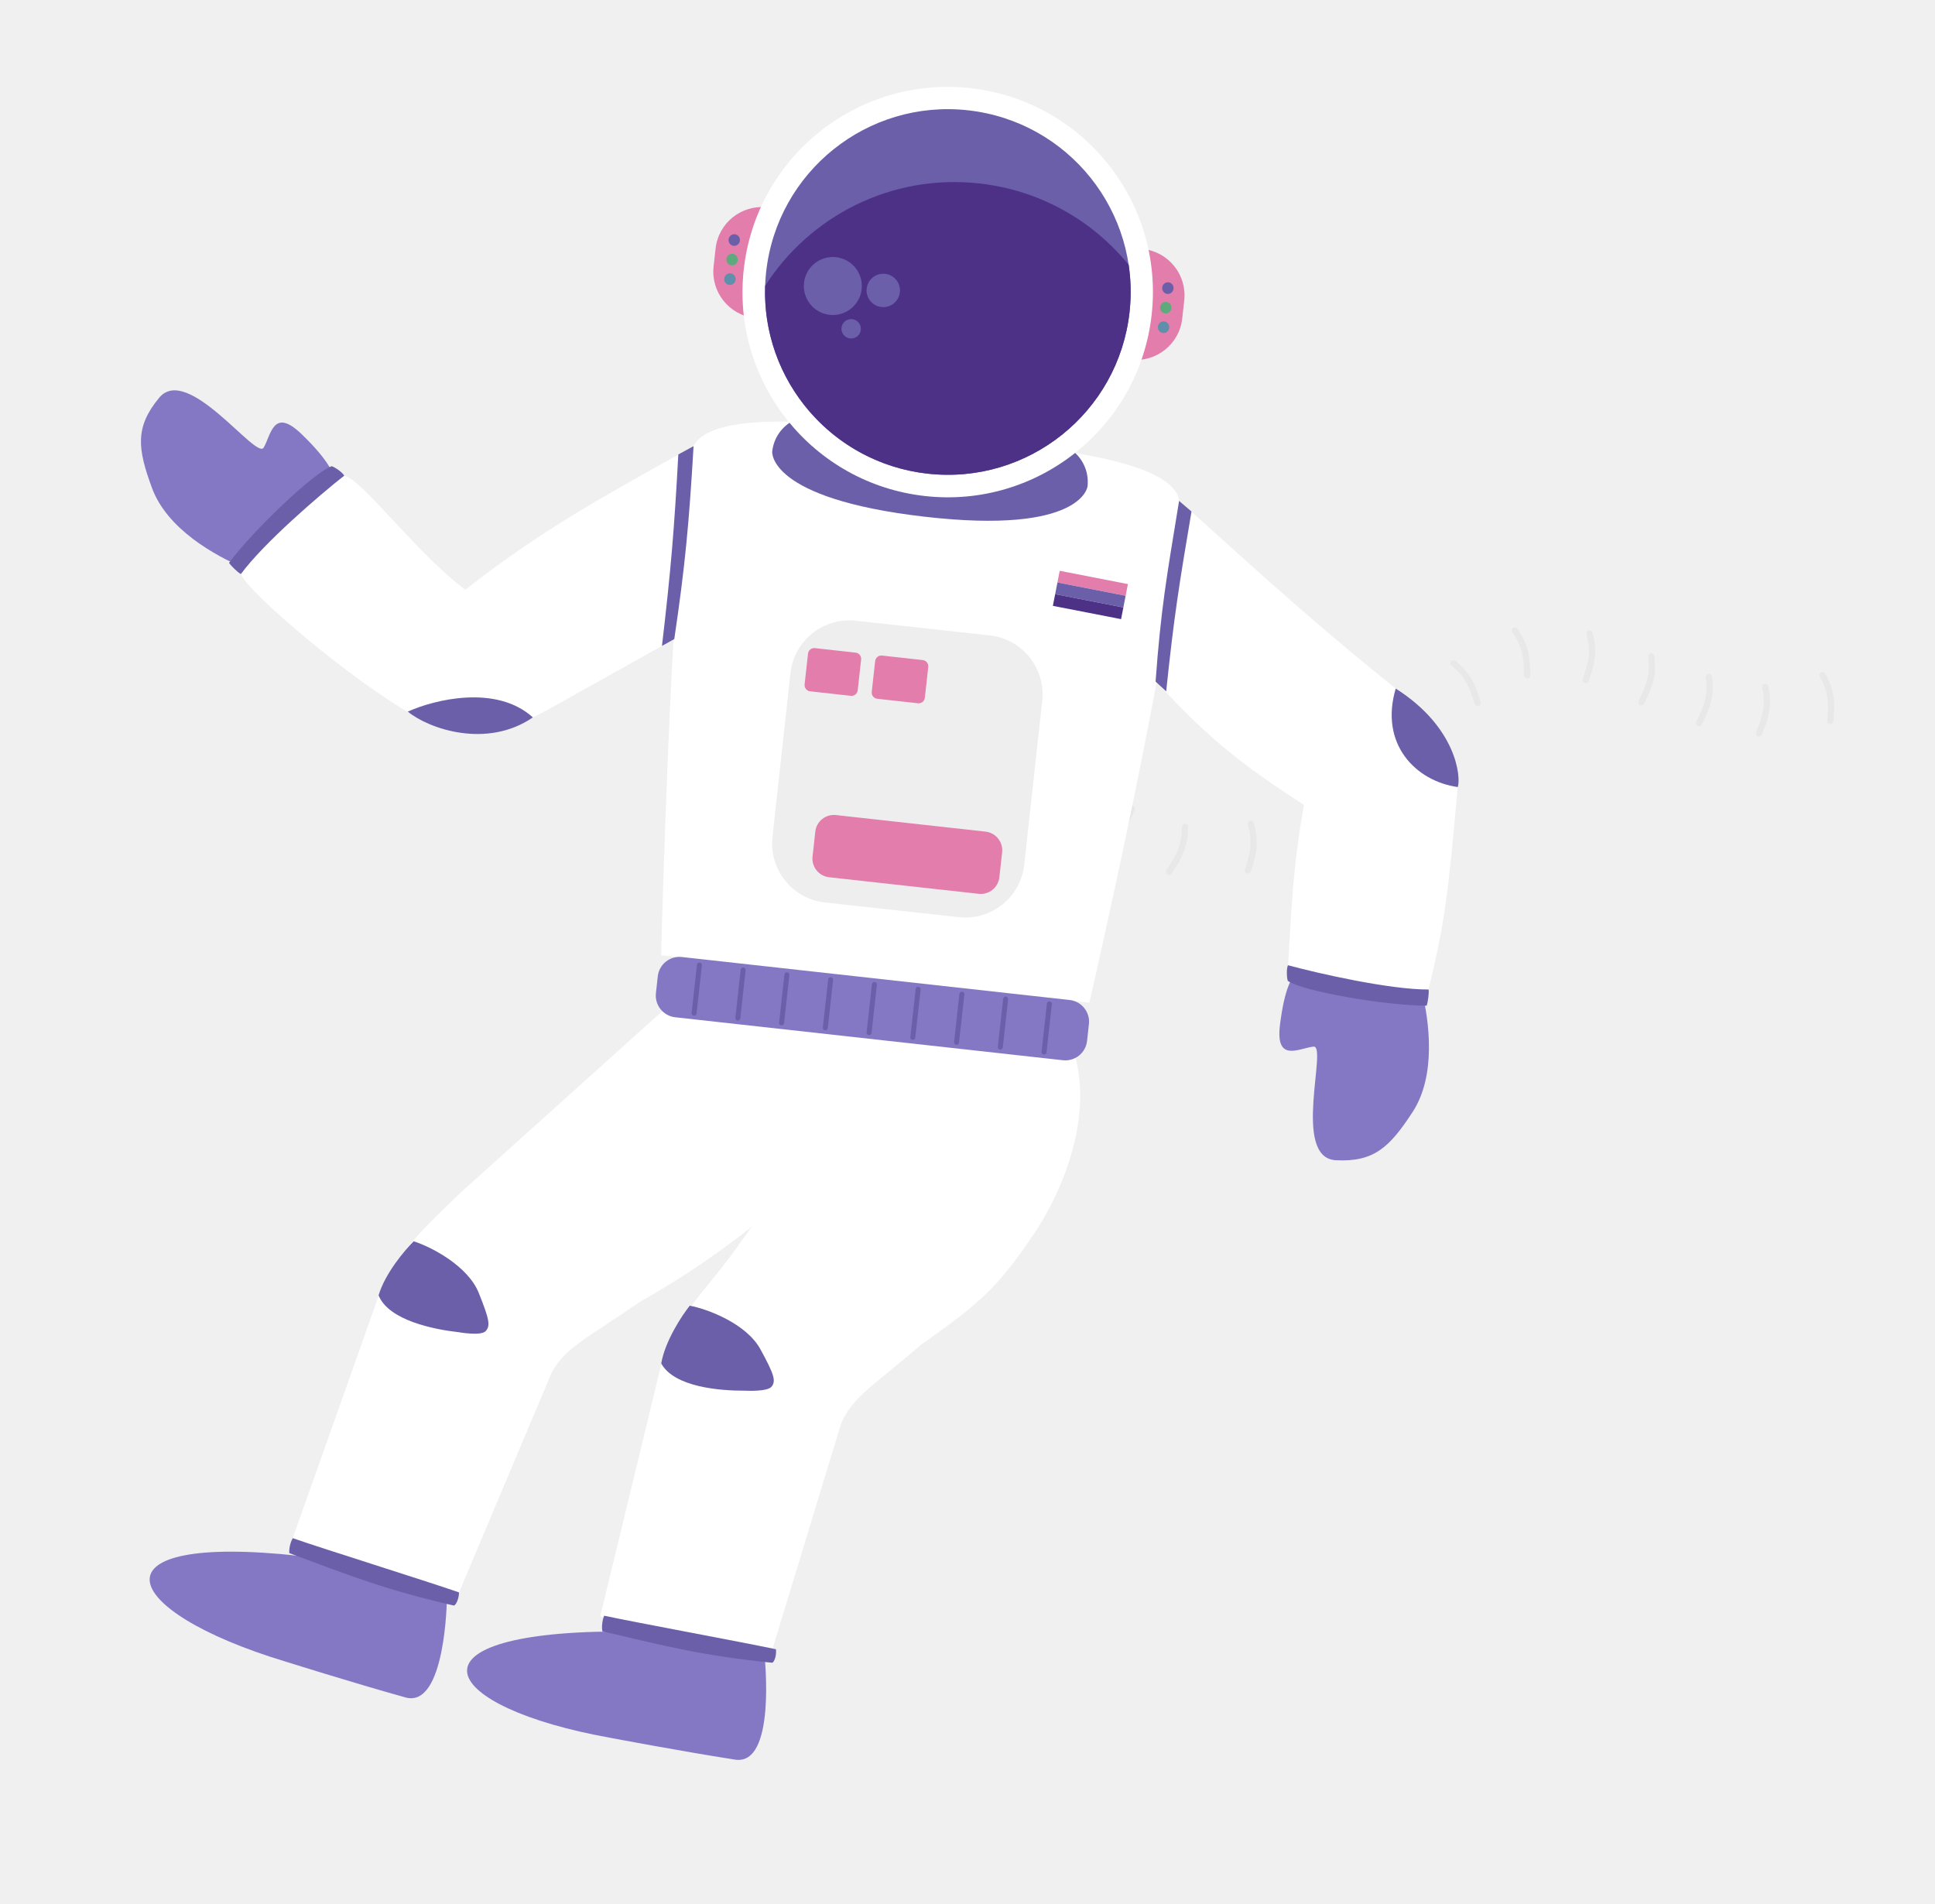
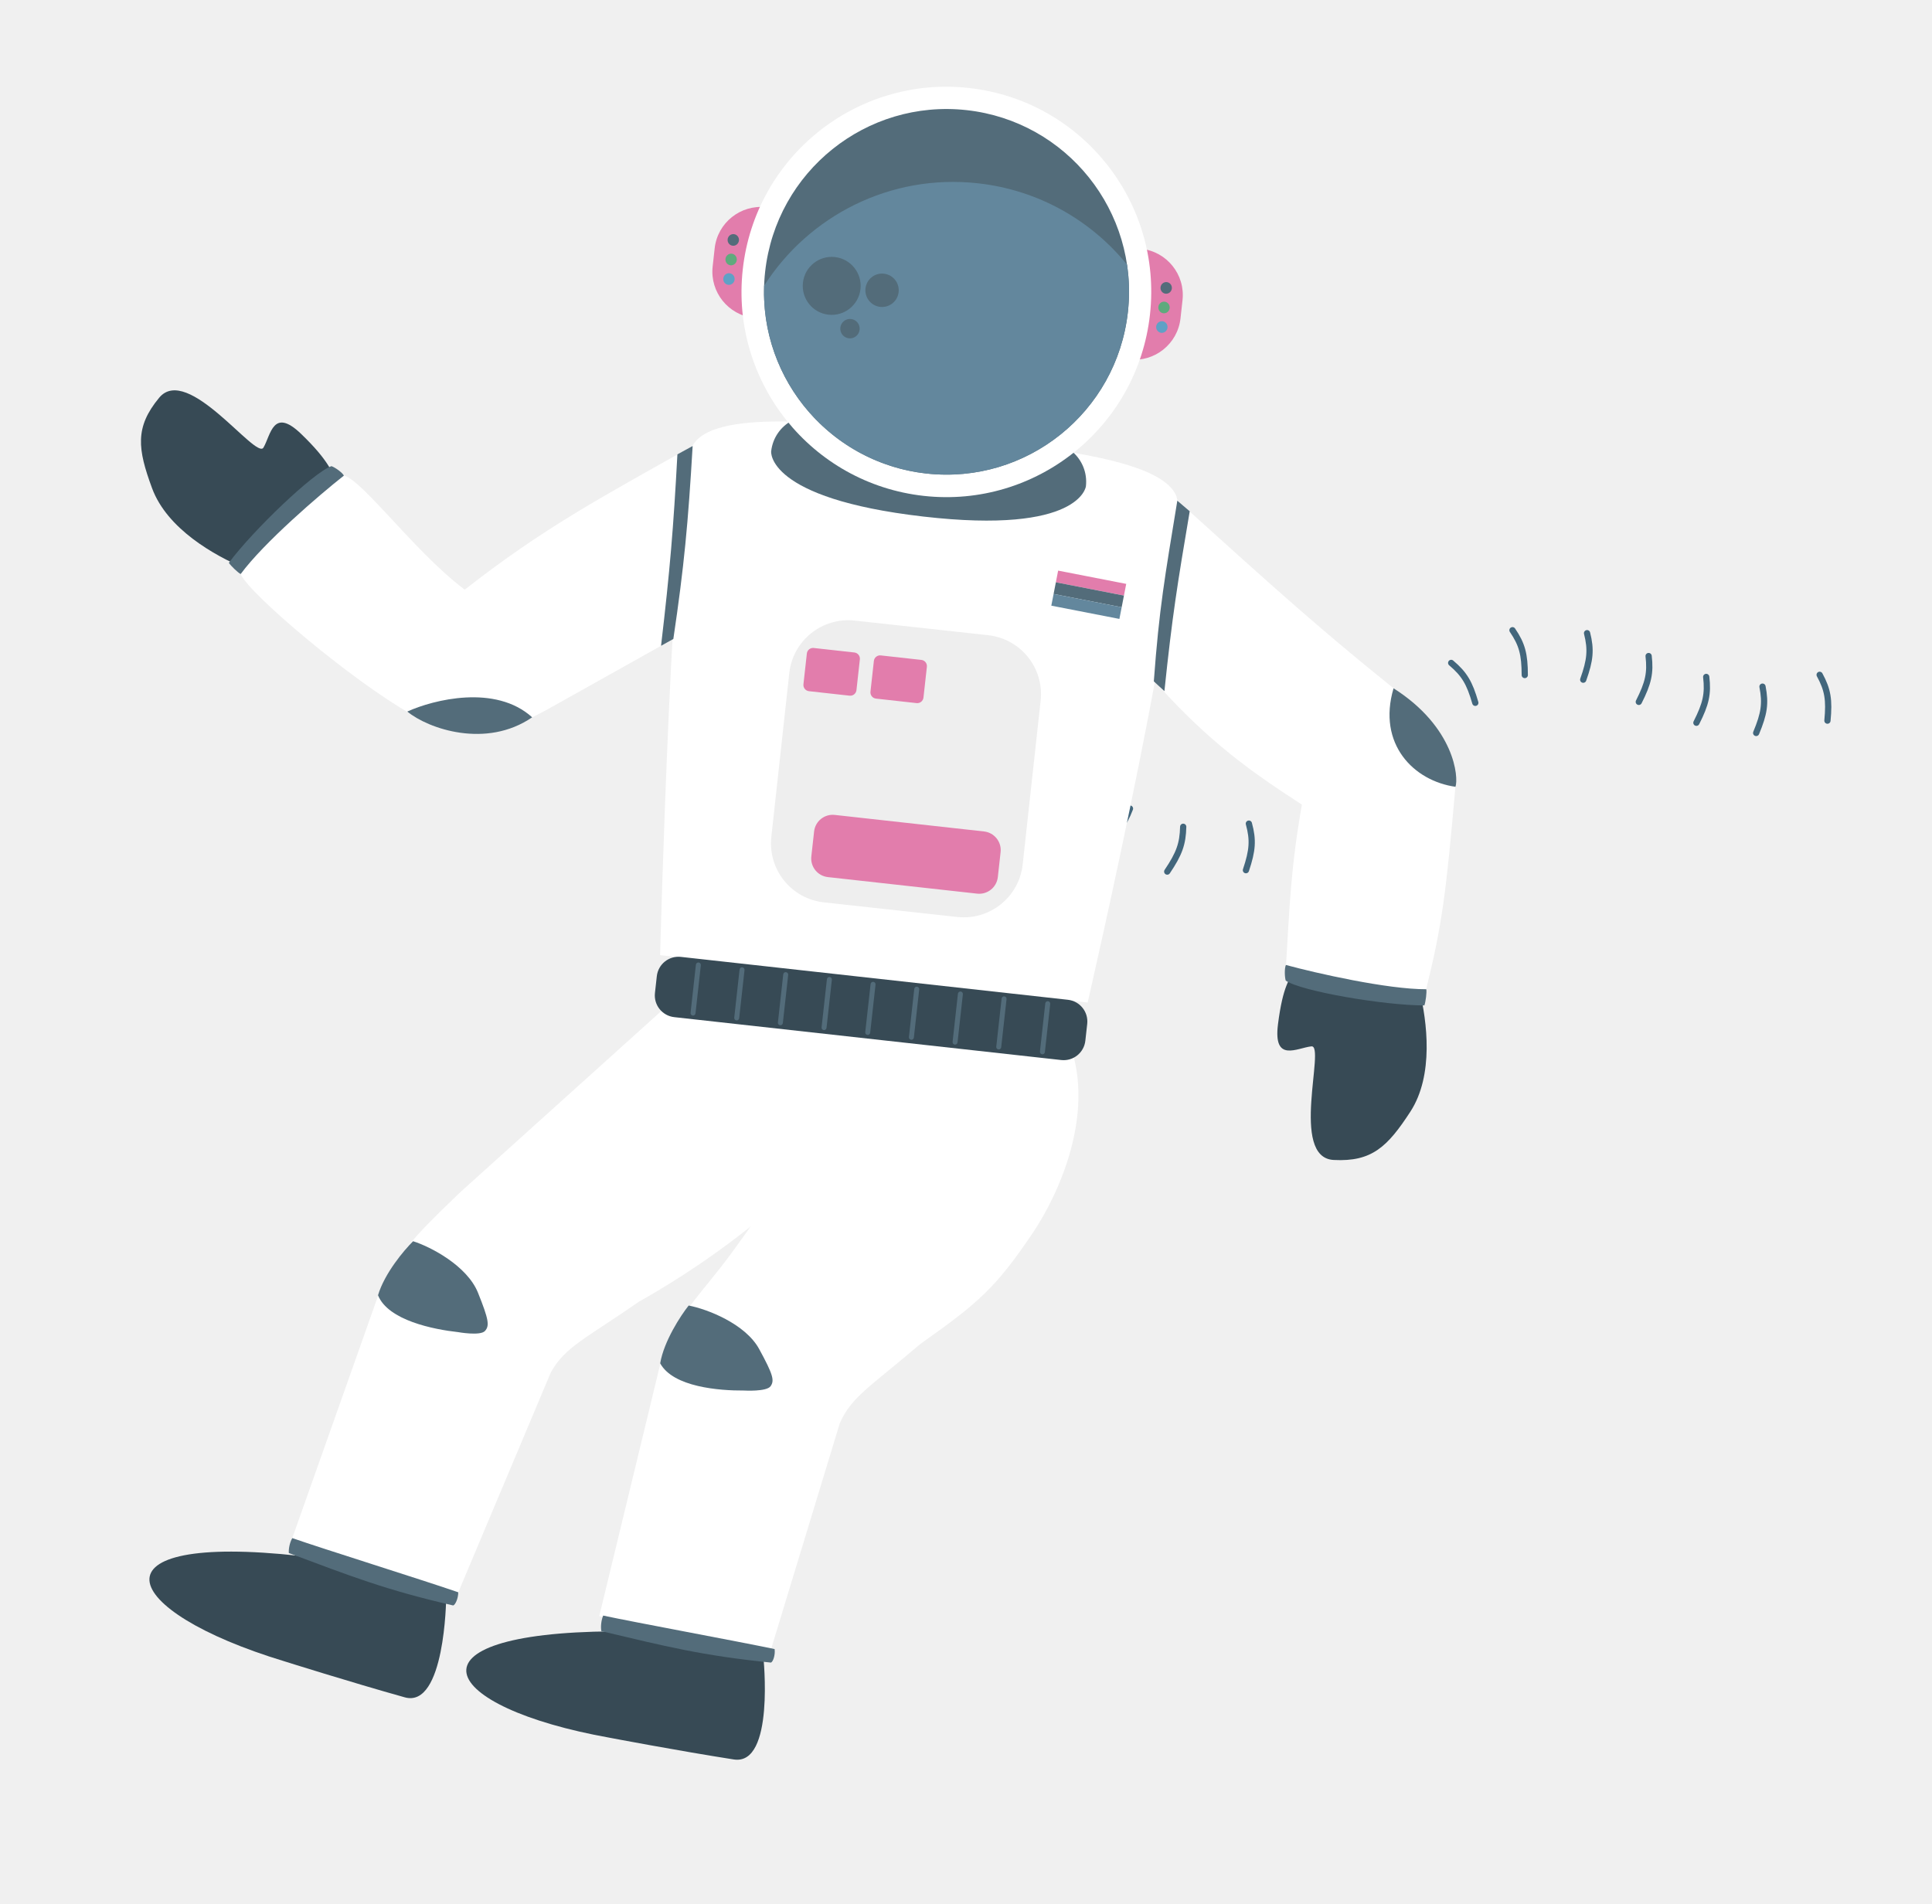
- <svg xmlns="http://www.w3.org/2000/svg" width="620" height="610" viewBox="0 0 620 610" fill="none">
+ <svg xmlns="http://www.w3.org/2000/svg" width="619" height="610" viewBox="0 0 619 610" fill="none">
  <g id="Astronaut">
    <g id="pipe">
-       <path id="Vector 14" d="M348.052 258.369C363.719 272.143 404.369 288.758 441.631 245.029C488.208 190.368 500.13 207.421 536.931 221.803C573.732 236.185 589.801 221.777 597.292 216.243" stroke="#F0F0F0" stroke-width="20" stroke-linecap="round" />
-       <path id="Vector 15" d="M352.962 271.057C358.475 266.94 360.638 264.35 362.62 259.158" stroke="#E8E8E8" stroke-width="2" stroke-linecap="round" />
-       <path id="Vector 16" d="M374.577 279.344C378.405 273.661 379.577 270.515 379.702 264.985" stroke="#E8E8E8" stroke-width="2" stroke-linecap="round" />
-       <path id="Vector 17" d="M399.838 278.898C401.971 272.543 402.226 269.262 400.779 263.979" stroke="#E8E8E8" stroke-width="2" stroke-linecap="round" />
-       <path id="Vector 18" d="M426.796 268.473C425.766 261.933 424.468 258.92 420.7 254.864" stroke="#E8E8E8" stroke-width="2" stroke-linecap="round" />
-       <path id="Vector 19" d="M443.067 254.051C441.6 247.597 440.102 244.674 436.065 240.864" stroke="#E8E8E8" stroke-width="2" stroke-linecap="round" />
-       <path id="Vector 20" d="M458.533 239.334C456.701 232.973 455.037 230.136 450.786 226.547" stroke="#E8E8E8" stroke-width="2" stroke-linecap="round" />
-       <path id="Vector 21" d="M473.451 225.285C471.618 218.924 469.954 216.087 465.703 212.498" stroke="#E8E8E8" stroke-width="2" stroke-linecap="round" />
-       <path id="Vector 22" d="M489.321 216.383C489.297 209.748 488.474 206.577 485.374 202.024" stroke="#E8E8E8" stroke-width="2" stroke-linecap="round" />
-       <path id="Vector 23" d="M508.08 217.88C510.337 211.563 510.655 208.285 509.312 202.975" stroke="#E8E8E8" stroke-width="2" stroke-linecap="round" />
-       <path id="Vector 24" d="M525.925 224.991C528.975 218.974 529.713 215.751 529.071 210.308" stroke="#E8E8E8" stroke-width="2" stroke-linecap="round" />
-       <path id="Vector 25" d="M544.412 231.688C547.461 225.671 548.2 222.448 547.558 217.005" stroke="#E8E8E8" stroke-width="2" stroke-linecap="round" />
-       <path id="Vector 26" d="M563.593 234.959C566.184 228.754 566.677 225.494 565.624 220.118" stroke="#E8E8E8" stroke-width="2" stroke-linecap="round" />
-       <path id="Vector 27" d="M586.469 231.018C587.1 224.397 586.596 221.159 583.964 216.336" stroke="#E8E8E8" stroke-width="2" stroke-linecap="round" />
+       <path id="Vector 14" d="M347.497 258.308C363.134 272.078 403.709 288.685 440.913 244.95C487.419 190.281 499.317 207.331 536.051 221.706C572.784 236.08 588.828 221.669 596.307 216.134" stroke="#F0F0F0" stroke-width="20" stroke-linecap="round" />
+       <path id="Vector 15" d="M352.395 270.994C357.9 266.877 360.059 264.285 362.039 259.093" stroke="#42667C" stroke-width="2" stroke-linecap="round" />
+       <path id="Vector 16" d="M373.971 279.277C377.793 273.593 378.964 270.447 379.09 264.917" stroke="#42667C" stroke-width="2" stroke-linecap="round" />
+       <path id="Vector 17" d="M399.188 278.826C401.318 272.471 401.573 269.19 400.13 263.907" stroke="#42667C" stroke-width="2" stroke-linecap="round" />
+       <path id="Vector 18" d="M426.1 268.396C425.073 261.857 423.778 258.844 420.018 254.788" stroke="#42667C" stroke-width="2" stroke-linecap="round" />
+       <path id="Vector 19" d="M442.346 253.971C440.883 247.517 439.387 244.594 435.359 240.785" stroke="#42667C" stroke-width="2" stroke-linecap="round" />
+       <path id="Vector 20" d="M457.787 239.251C455.959 232.891 454.299 230.055 450.056 226.466" stroke="#42667C" stroke-width="2" stroke-linecap="round" />
+       <path id="Vector 21" d="M472.681 225.2C470.853 218.84 469.193 216.003 464.95 212.415" stroke="#42667C" stroke-width="2" stroke-linecap="round" />
+       <path id="Vector 22" d="M488.525 216.295C488.503 209.66 487.682 206.489 484.588 201.937" stroke="#42667C" stroke-width="2" stroke-linecap="round" />
+       <path id="Vector 23" d="M507.252 217.789C509.505 211.47 509.823 208.193 508.484 202.883" stroke="#42667C" stroke-width="2" stroke-linecap="round" />
+       <path id="Vector 24" d="M525.063 224.896C528.109 218.878 528.847 215.655 528.207 210.212" stroke="#42667C" stroke-width="2" stroke-linecap="round" />
+       <path id="Vector 25" d="M543.516 231.589C546.562 225.571 547.3 222.348 546.66 216.905" stroke="#42667C" stroke-width="2" stroke-linecap="round" />
+       <path id="Vector 26" d="M562.663 234.856C565.25 228.651 565.744 225.39 564.693 220.015" stroke="#42667C" stroke-width="2" stroke-linecap="round" />
+       <path id="Vector 27" d="M585.5 230.91C586.131 224.29 585.628 221.051 583.002 216.23" stroke="#42667C" stroke-width="2" stroke-linecap="round" />
    </g>
-     <path id="body" d="M222.197 142.854C228.668 131.167 265.296 135.168 298.177 138.872C330.33 143.345 370.841 145.95 377.26 158.483C383.679 171.016 349.049 321.296 349.049 321.296L211.824 306.086C211.824 306.086 215.725 154.542 222.197 142.854Z" fill="white" />
-     <path id="collar" d="M247.429 144.669C248.405 135.864 257.812 130.686 265.773 134.571L288.18 145.504C294.493 148.585 301.679 149.381 308.513 147.758L332.77 141.997C341.389 139.95 349.433 147.063 348.457 155.868V155.868C348.457 155.868 348.457 155.868 348.457 155.868C348.457 155.868 346.737 171.384 296.248 165.564C245.758 159.744 247.429 144.67 247.429 144.669C247.429 144.669 247.429 144.669 247.429 144.669V144.669Z" fill="#6B5FAA" />
+     <path id="body" d="M221.885 142.82C228.347 131.132 264.91 135.126 297.733 138.823C329.828 143.29 370.267 145.887 376.673 158.418C383.078 170.95 348.479 321.233 348.479 321.233L211.499 306.05C211.499 306.05 215.423 154.508 221.885 142.82Z" fill="white" />
+     <path id="collar" d="M247.073 144.63C248.048 135.827 257.455 130.652 265.413 134.541L287.742 145.452C294.049 148.534 301.23 149.33 308.059 147.704L332.236 141.948C340.852 139.896 348.897 147.006 347.921 155.808V155.808C347.921 155.808 347.921 155.808 347.921 155.808C347.921 155.809 346.201 171.324 295.802 165.515C245.402 159.705 247.073 144.63 247.073 144.63C247.073 144.63 247.073 144.63 247.073 144.63V144.63Z" fill="#536C7A" />
    <g id="headphone-1">
-       <path id="Rectangle 2" d="M245.773 66.435V66.435C237.576 65.526 230.194 71.435 229.285 79.632L228.645 85.405C227.737 93.602 233.645 100.984 241.843 101.893V101.893L245.773 66.435Z" fill="#E27DAC" />
-       <ellipse id="Ellipse 6" cx="235.263" cy="76.914" rx="1.825" ry="1.867" transform="rotate(6.32508 235.263 76.9142)" fill="#6B5FAA" />
-       <ellipse id="Ellipse 7" cx="234.568" cy="83.181" rx="1.825" ry="1.867" transform="rotate(6.32508 234.568 83.1812)" fill="#5FAA7D" />
-       <ellipse id="Ellipse 8" cx="233.873" cy="89.448" rx="1.825" ry="1.867" transform="rotate(6.32508 233.873 89.4483)" fill="#5F8FAA" />
+       <path id="Rectangle 2" d="M245.435 66.397V66.397C237.252 65.49 229.883 71.388 228.976 79.571L228.33 85.396C227.423 93.579 233.322 100.948 241.505 101.855V101.855L245.435 66.397Z" fill="#E27DAC" />
+       <ellipse id="Ellipse 6" cx="234.941" cy="76.879" rx="1.822" ry="1.867" transform="rotate(6.32508 234.941 76.8785)" fill="#536C7A" />
+       <ellipse id="Ellipse 7" cx="234.246" cy="83.146" rx="1.822" ry="1.867" transform="rotate(6.32508 234.246 83.1456)" fill="#5FAA7D" />
+       <ellipse id="Ellipse 8" cx="233.551" cy="89.413" rx="1.822" ry="1.867" transform="rotate(6.32508 233.551 89.4126)" fill="#5FA1C6" />
    </g>
    <g id="headphone-2">
-       <path id="Rectangle 1" d="M366.248 79.788V79.788C374.446 80.697 380.355 88.079 379.446 96.277L378.806 102.049C377.898 110.246 370.516 116.155 362.318 115.247V115.247L366.248 79.788Z" fill="#E27DAC" />
-       <ellipse id="Ellipse 9" cx="374.209" cy="92.316" rx="1.825" ry="1.867" transform="rotate(6.32508 374.209 92.3156)" fill="#6B5FAA" />
-       <ellipse id="Ellipse 10" cx="373.514" cy="98.583" rx="1.825" ry="1.867" transform="rotate(6.32508 373.514 98.5826)" fill="#5FAA7D" />
-       <ellipse id="Ellipse 11" cx="372.819" cy="104.85" rx="1.825" ry="1.867" transform="rotate(6.32508 372.819 104.85)" fill="#5F8FAA" />
+       <path id="Rectangle 1" d="M365.696 79.727V79.727C373.879 80.634 379.777 88.003 378.87 96.186L378.224 102.011C377.317 110.194 369.948 116.092 361.766 115.185V115.185L365.696 79.727Z" fill="#E27DAC" />
+       <ellipse id="Ellipse 9" cx="373.64" cy="92.253" rx="1.822" ry="1.867" transform="rotate(6.32508 373.64 92.2526)" fill="#536C7A" />
+       <ellipse id="Ellipse 10" cx="372.945" cy="98.52" rx="1.822" ry="1.867" transform="rotate(6.32508 372.945 98.5196)" fill="#5FAA7D" />
+       <ellipse id="Ellipse 11" cx="372.25" cy="104.787" rx="1.822" ry="1.867" transform="rotate(6.32508 372.25 104.787)" fill="#5FA1C6" />
    </g>
    <g id="main-head">
-       <circle id="Ellipse 1" cx="303.657" cy="93.594" r="65.75" transform="rotate(6.32508 303.657 93.5939)" fill="white" />
-       <circle id="Ellipse 4" cx="303.703" cy="93.557" r="58.574" transform="rotate(6.32508 303.703 93.5572)" fill="#6B5FAA" />
-       <path id="Subtract" fill-rule="evenodd" clip-rule="evenodd" d="M361.92 100.01C358.356 132.163 329.402 155.339 297.25 151.775C266.601 148.377 244.11 121.91 245.159 91.594C259.451 69.231 285.615 55.658 313.777 58.78C333.305 60.945 350.138 70.731 361.64 84.848C362.375 89.758 362.493 94.843 361.92 100.01ZM282.425 98.378C285.363 98.703 288.008 96.586 288.333 93.648C288.659 90.711 286.542 88.066 283.604 87.74C280.667 87.415 278.022 89.532 277.696 92.469C277.37 95.407 279.488 98.052 282.425 98.378ZM275.812 105.7C275.623 107.408 274.085 108.639 272.377 108.449C270.669 108.26 269.438 106.722 269.628 105.014C269.817 103.306 271.355 102.075 273.063 102.265C274.771 102.454 276.002 103.992 275.812 105.7ZM265.829 100.879C270.93 101.444 275.523 97.767 276.088 92.667C276.654 87.566 272.977 82.973 267.876 82.407C262.776 81.842 258.182 85.519 257.617 90.619C257.052 95.72 260.728 100.313 265.829 100.879Z" fill="#4C3187" />
+       <ellipse id="Ellipse 1" cx="303.212" cy="93.544" rx="65.633" ry="65.75" transform="rotate(6.32508 303.212 93.5445)" fill="white" />
+       <ellipse id="Ellipse 4" cx="303.257" cy="93.508" rx="58.47" ry="58.574" transform="rotate(6.32508 303.257 93.5078)" fill="#536C7A" />
+       <path id="Subtract" fill-rule="evenodd" clip-rule="evenodd" d="M361.371 99.95C357.807 132.102 328.899 155.283 296.804 151.725C266.211 148.334 243.764 121.872 244.817 91.556C259.088 69.191 285.209 55.614 313.32 58.73C332.813 60.89 349.615 70.673 361.094 84.787C361.827 89.697 361.944 94.782 361.371 99.95ZM282.016 98.332C284.948 98.657 287.589 96.54 287.915 93.602C288.241 90.665 286.128 88.02 283.195 87.695C280.263 87.37 277.622 89.488 277.297 92.425C276.971 95.362 279.084 98.007 282.016 98.332ZM275.414 105.656C275.224 107.363 273.689 108.595 271.984 108.406C270.279 108.217 269.051 106.679 269.24 104.971C269.429 103.263 270.965 102.032 272.67 102.221C274.374 102.41 275.603 103.948 275.414 105.656ZM265.449 100.836C270.54 101.401 275.126 97.723 275.692 92.623C276.257 87.522 272.588 82.93 267.496 82.365C262.405 81.801 257.819 85.478 257.253 90.579C256.688 95.68 260.357 100.272 265.449 100.836Z" fill="#63879D" />
    </g>
    <g id="left-arm">
-       <path id="Vector 2" d="M48.726 156.422C53.567 169.526 68.779 177.999 78.367 182.062L108.212 155.146C106.71 151.682 105.6 147.717 96.567 139.041C87.534 130.365 86.844 139.408 84.479 143.429C82.115 147.451 60.108 116.457 51.001 127.448C43.15 136.922 44.084 143.857 48.726 156.422Z" fill="#8478C5" />
-       <path id="Vector 1" d="M149.084 188.964C174.137 169.397 192.481 159.592 222.613 142.722L219.284 202.947L175.611 227.356C159.102 236.256 148.725 239.3 128.273 226.696C107.82 214.091 75.979 186.706 77.045 183.121C78.112 179.535 104.773 155.584 108.989 152.571C113.205 149.558 131.933 176.129 149.084 188.964Z" fill="white" />
-       <path id="Vector 7" d="M77.178 183.938C84.572 173.906 102.463 158.571 110.301 152.405C109.717 151.35 107.449 149.775 106.309 149.374C100.691 151.252 81.1 169.955 73.381 180.35C74.091 181.388 76.248 183.478 77.178 183.938Z" fill="#6B5FAA" />
-       <path id="Vector 5" d="M130.655 228.016C139.111 224.194 158.966 219.214 170.742 229.872C155.986 239.961 137.478 233.589 130.655 228.016Z" fill="#6B5FAA" />
-       <path id="Vector 6" d="M216.047 204.775C219.519 181.382 220.775 167.775 222.231 142.947L217.339 145.618C216.075 169.294 214.95 182.727 212.1 206.97L216.047 204.775Z" fill="#6B5FAA" />
+       <path id="Vector 2" d="M48.717 156.421C53.547 169.523 68.73 177.994 78.301 182.055L108.099 155.133C106.599 151.67 105.492 147.705 96.477 139.031C87.461 130.357 86.77 139.4 84.409 143.422C82.048 147.443 60.087 116.455 50.993 127.447C43.154 136.922 44.085 143.857 48.717 156.421Z" fill="#374A55" />
+       <path id="Vector 1" d="M148.892 188.943C173.905 169.372 192.219 159.563 222.3 142.687L218.965 202.912L175.365 227.328C158.883 236.232 148.524 239.278 128.11 226.678C107.695 214.078 75.915 186.699 76.981 183.113C78.047 179.528 104.665 155.572 108.874 152.559C113.083 149.545 131.774 176.111 148.892 188.943Z" fill="white" />
+       <path id="Vector 7" d="M77.113 183.931C84.497 173.898 102.359 158.559 110.184 152.392C109.601 151.337 107.338 149.763 106.2 149.362C100.591 151.241 81.031 169.948 73.324 180.343C74.032 181.381 76.185 183.471 77.113 183.931Z" fill="#536C7A" />
+       <path id="Vector 5" d="M130.488 227.998C138.929 224.174 158.75 219.19 170.504 229.845C155.772 239.937 137.298 233.569 130.488 227.998Z" fill="#536C7A" />
+       <path id="Vector 6" d="M215.734 204.74C219.205 181.347 220.461 167.741 221.919 142.913L217.035 145.584C215.769 169.26 214.644 182.693 211.794 206.936L215.734 204.74Z" fill="#536C7A" />
    </g>
    <g id="right-arm">
-       <path id="Vector 9" d="M453.325 225.485C423.884 202.188 407.857 187.468 379.453 161.891C374.992 184.564 373.061 197.186 371.665 219.65C388.066 237.75 401.111 247.122 417.796 257.892C414.182 278.545 413.878 290.083 412.631 310.764C430.211 315.293 440.067 317.47 457.646 317.27C462.817 296.303 464.023 286.686 466.993 253.071C467.781 241.185 461.318 231.81 453.325 225.485Z" fill="white" />
-       <path id="Vector 8" d="M370.263 218.388C371.998 194.803 373.777 185.047 377.795 160.503L381.774 163.889C377.823 187.268 376.19 197.253 373.662 221.532L370.263 218.388Z" fill="#6B5FAA" />
-       <path id="Vector 2_2" d="M452.618 356.307C460.25 344.606 457.981 327.343 455.525 317.222C439.185 317.407 430.641 315.37 415.8 310.356C413.915 313.628 411.715 315.842 410.137 328.268C408.559 340.693 416.229 335.854 420.868 335.354C425.506 334.854 413.749 371.002 428.003 371.759C440.29 372.412 445.3 367.526 452.618 356.307Z" fill="#8478C5" />
-       <path id="Vector 7_2" d="M457.74 317.059C445.277 317.105 422.298 311.888 412.674 309.274C412.176 310.372 412.264 313.131 412.622 314.286C417.479 317.676 444.176 322.249 457.123 322.246C457.533 321.057 457.925 318.08 457.74 317.059Z" fill="#6B5FAA" />
-       <path id="Vector 5_2" d="M467.09 252.19C453.703 250.321 441.918 238.509 447.208 220.626C466.899 233.123 468.119 249.208 467.09 252.19Z" fill="#6B5FAA" />
+       <path id="Vector 9" d="M452.591 225.403C423.207 202.112 407.21 187.396 378.861 161.826C374.404 184.499 372.474 197.121 371.075 219.585C387.444 237.681 400.465 247.051 417.118 257.817C413.507 278.47 413.201 290.008 411.952 310.688C429.5 315.214 439.338 317.389 456.886 317.186C462.052 296.218 463.258 286.601 466.229 252.987C467.018 241.101 460.568 231.727 452.591 225.403Z" fill="white" />
+       <path id="Vector 8" d="M369.676 218.323C371.413 194.738 373.191 184.982 377.206 160.438L381.178 163.823C377.229 187.202 375.597 197.188 373.069 221.466L369.676 218.323Z" fill="#536C7A" />
+       <path id="Vector 2_2" d="M451.86 356.223C459.48 344.521 457.219 327.258 454.769 317.139C438.458 317.326 429.929 315.291 415.115 310.28C413.233 313.553 411.036 315.767 409.459 328.192C407.881 340.617 415.539 335.778 420.169 335.277C424.799 334.776 413.056 370.925 427.285 371.679C439.55 372.33 444.552 367.443 451.86 356.223Z" fill="#374A55" />
+       <path id="Vector 7_2" d="M456.98 316.974C444.539 317.023 421.601 311.811 411.995 309.198C411.498 310.297 411.585 313.056 411.942 314.21C416.79 317.599 443.439 322.167 456.363 322.162C456.773 320.973 457.164 317.996 456.98 316.974Z" fill="#536C7A" />
+       <path id="Vector 5_2" d="M466.327 252.105C452.964 250.239 441.202 238.43 446.485 220.546C466.14 233.039 467.354 249.123 466.327 252.105Z" fill="#536C7A" />
    </g>
    <g id="body-set">
-       <rect id="Rectangle 7" x="255.336" y="196.82" width="81.158" height="90.826" rx="19" transform="rotate(6.25532 255.336 196.82)" fill="#EEEEEE" />
-       <rect id="Rectangle 8" x="261.897" y="260.501" width="60.226" height="20.046" rx="6" transform="rotate(6.32508 261.897 260.501)" fill="#E27DAC" />
-       <rect id="Rectangle 9" x="259.121" y="207.452" width="17.119" height="13.925" rx="2" transform="rotate(6.32508 259.121 207.452)" fill="#E27DAC" />
-       <rect id="Rectangle 10" x="280.632" y="209.837" width="17.119" height="13.925" rx="2" transform="rotate(6.32508 280.632 209.837)" fill="#E27DAC" />
+       <rect id="Rectangle 7" x="254.955" y="196.778" width="81.014" height="90.826" rx="19" transform="rotate(6.25532 254.955 196.778)" fill="#EEEEEE" />
+       <rect id="Rectangle 8" x="261.493" y="260.457" width="60.118" height="20.046" rx="6" transform="rotate(6.32508 261.493 260.457)" fill="#E27DAC" />
+       <rect id="Rectangle 9" x="258.732" y="207.409" width="17.088" height="13.925" rx="2" transform="rotate(6.32508 258.732 207.409)" fill="#E27DAC" />
+       <rect id="Rectangle 10" x="280.204" y="209.789" width="17.088" height="13.925" rx="2" transform="rotate(6.32508 280.204 209.789)" fill="#E27DAC" />
    </g>
    <g id="flag">
-       <rect id="Rectangle 4" x="339.546" y="182.896" width="22.263" height="3.814" transform="rotate(11.0237 339.546 182.896)" fill="#E27DAC" />
-       <rect id="Rectangle 5" x="338.816" y="186.639" width="22.263" height="3.814" transform="rotate(11.0237 338.816 186.639)" fill="#6B5FAA" />
-       <rect id="Rectangle 6" x="338.087" y="190.383" width="22.263" height="3.814" transform="rotate(11.0237 338.087 190.383)" fill="#4C3187" />
+       <rect id="Rectangle 4" width="22.224" height="3.814" transform="matrix(0.98152 0.191358 -0.191073 0.981576 339.02 182.838)" fill="#E27DAC" />
+       <rect id="Rectangle 5" width="22.224" height="3.814" transform="matrix(0.98152 0.191358 -0.191073 0.981576 338.291 186.581)" fill="#536C7A" />
+       <rect id="Rectangle 6" x="337.563" y="190.325" width="22.224" height="3.814" transform="rotate(11.0237 337.563 190.325)" fill="#63879D" />
    </g>
    <g id="left-leg">
-       <path id="Vector 10" d="M147.671 382.058L213.243 323.065L306.141 334.745L258.985 377.351C242.837 392.607 225.082 405.854 205.143 417.075C187.725 429.08 181.328 431.644 176.796 439.731L146.946 510.573L93.676 493.201L121.914 413.561C127.529 400.496 139.715 389.832 147.671 382.058Z" fill="white" />
-       <path id="Vector 12" d="M153.385 414.238C149.92 405.644 138.238 399.53 132.546 397.739C129.656 400.601 123.361 408.072 121.302 415.054C124.548 423.125 139.141 426 147.031 426.875C147.031 426.875 154.162 428.156 155.641 426.491C157.119 424.825 156.898 422.953 153.385 414.238Z" fill="#6B5FAA" />
-       <path id="Vector 13" d="M91.257 532.333C37.464 516.063 27.926 491 96.293 498.578L143.19 512.254C143.19 512.254 142.816 547.495 129.911 543.891C112.426 539.007 91.257 532.333 91.257 532.333Z" fill="#8478C5" />
-       <path id="Vector 7_3" d="M147.073 510.23C135.743 506.319 103.469 496.241 93.803 492.858C92.925 494.374 92.592 496.439 92.693 497.644C112.418 505.023 123.898 509.512 145.444 514.456C146.141 514.263 147.072 512.189 147.073 510.23Z" fill="#6B5FAA" />
+       <path id="Vector 10" d="M147.444 382.033L212.912 323.028L305.645 334.69L258.563 377.305C242.44 392.563 224.714 405.813 204.807 417.037C187.418 429.046 181.032 431.611 176.506 439.698L146.695 510.546L93.522 493.184L121.725 413.54C127.333 400.474 139.5 389.809 147.444 382.033Z" fill="white" />
+       <path id="Vector 12" d="M153.141 414.211C149.684 405.617 138.024 399.506 132.343 397.716C129.457 400.579 123.171 408.051 121.114 415.034C124.353 423.103 138.92 425.976 146.796 426.849C146.796 426.849 153.915 428.129 155.391 426.463C156.867 424.797 156.647 422.925 153.141 414.211Z" fill="#536C7A" />
+       <path id="Vector 13" d="M91.1 532.315C37.404 516.056 27.888 490.996 96.133 498.56L142.945 512.227C142.945 512.227 142.565 547.467 129.684 543.865C112.23 538.986 91.1 532.315 91.1 532.315Z" fill="#374A55" />
+       <path id="Vector 7_3" d="M146.822 510.203C135.513 506.293 103.297 496.222 93.649 492.841C92.772 494.357 92.439 496.422 92.54 497.627C112.229 505.002 123.688 509.489 145.195 514.428C145.891 514.235 146.82 512.161 146.822 510.203Z" fill="#536C7A" />
    </g>
    <g id="right-leg">
-       <path id="Vector 10_2" d="M234.594 401.782C243.738 389.347 268.854 352.945 287.079 328.477L343.312 334.672C351.632 357.4 339.448 383.28 331.398 395.194C319.484 412.827 314.044 417.483 295.365 430.697C279.276 444.431 273.177 447.64 269.502 456.15L247.103 529.69L192.328 517.894L212.217 435.769C216.457 422.196 225.451 414.218 234.594 401.782Z" fill="white" />
-       <path id="Vector 12_2" d="M243.636 432.308C239.188 424.179 226.87 419.476 221.008 418.364C218.473 421.545 213.096 429.702 211.869 436.878C216.038 444.512 230.868 445.658 238.806 445.602C238.806 445.602 246.038 446.039 247.312 444.212C248.585 442.385 248.146 440.551 243.636 432.308Z" fill="#6B5FAA" />
-       <path id="Vector 13_2" d="M195.773 556.869C140.443 547.013 128.035 523.241 196.818 522.756L244.995 530.843C244.995 530.843 248.753 565.885 235.514 563.818C217.577 561.017 195.773 556.869 195.773 556.869Z" fill="#8478C5" />
-       <path id="Vector 7_4" d="M248.617 528.447C236.888 525.983 203.599 519.854 193.586 517.706C192.905 519.32 192.758 521.514 193.009 522.696C213.502 527.551 225.454 530.569 247.449 532.779C248.116 532.501 248.861 530.39 248.617 528.447Z" fill="#6B5FAA" />
+       <path id="Vector 10_2" d="M234.21 401.74C243.34 389.303 268.419 352.897 286.617 328.426L342.75 334.61C351.051 357.336 338.883 383.218 330.845 395.133C318.949 412.767 313.517 417.424 294.869 430.641C278.805 444.379 272.716 447.589 269.046 456.1L246.672 529.642L191.996 517.857L211.866 435.73C216.101 422.157 225.08 414.177 234.21 401.74Z" fill="white" />
+       <path id="Vector 12_2" d="M243.23 432.263C238.791 424.135 226.496 419.434 220.644 418.324C218.113 421.506 212.744 429.663 211.518 436.839C215.679 444.472 230.482 445.616 238.407 445.558C238.407 445.558 245.626 445.994 246.897 444.166C248.169 442.339 247.731 440.505 243.23 432.263Z" fill="#536C7A" />
+       <path id="Vector 13_2" d="M195.427 556.83C140.196 546.986 127.815 523.216 196.477 522.718L244.568 530.796C244.568 530.796 248.312 565.836 235.097 563.772C217.192 560.974 195.427 556.83 195.427 556.83Z" fill="#374A55" />
+       <path id="Vector 7_4" d="M248.184 528.399C236.476 525.937 203.246 519.815 193.252 517.669C192.571 519.283 192.424 521.477 192.674 522.659C213.131 527.51 225.061 530.526 247.017 532.732C247.683 532.453 248.427 530.342 248.184 528.399Z" fill="#536C7A" />
    </g>
    <g id="belt">
-       <path id="Rectangle 11" d="M210.762 312.833C211.188 308.99 214.649 306.22 218.491 306.646L342.719 320.416C346.562 320.842 349.331 324.302 348.905 328.145L348.308 333.537C347.882 337.379 344.422 340.149 340.579 339.723L216.351 325.953C212.509 325.527 209.739 322.067 210.165 318.224L210.762 312.833Z" fill="#8478C5" />
-       <rect id="Rectangle 12" x="223.396" y="308.35" width="1.597" height="17.119" rx="0.798" transform="rotate(6.32508 223.396 308.35)" fill="#6B5FAA" />
-       <rect id="Rectangle 13" x="237.413" y="309.904" width="1.597" height="17.119" rx="0.798" transform="rotate(6.32508 237.413 309.904)" fill="#6B5FAA" />
-       <rect id="Rectangle 14" x="251.43" y="311.458" width="1.597" height="17.119" rx="0.798" transform="rotate(6.32508 251.43 311.458)" fill="#6B5FAA" />
-       <rect id="Rectangle 15" x="265.447" y="313.011" width="1.597" height="17.119" rx="0.798" transform="rotate(6.32508 265.447 313.011)" fill="#6B5FAA" />
-       <rect id="Rectangle 16" x="279.464" y="314.565" width="1.597" height="17.119" rx="0.798" transform="rotate(6.32508 279.464 314.565)" fill="#6B5FAA" />
-       <rect id="Rectangle 17" x="293.481" y="316.119" width="1.597" height="17.119" rx="0.798" transform="rotate(6.32508 293.481 316.119)" fill="#6B5FAA" />
-       <rect id="Rectangle 18" x="307.498" y="317.672" width="1.597" height="17.119" rx="0.798" transform="rotate(6.32508 307.498 317.672)" fill="#6B5FAA" />
-       <rect id="Rectangle 19" x="321.515" y="319.226" width="1.597" height="17.119" rx="0.798" transform="rotate(6.32508 321.515 319.226)" fill="#6B5FAA" />
-       <rect id="Rectangle 20" x="335.532" y="320.78" width="1.597" height="17.119" rx="0.798" transform="rotate(6.32508 335.532 320.78)" fill="#6B5FAA" />
+       <path id="Rectangle 11" d="M210.438 312.797C210.864 308.954 214.324 306.184 218.166 306.61L342.149 320.353C345.991 320.779 348.761 324.239 348.335 328.082L347.737 333.473C347.311 337.316 343.851 340.085 340.009 339.66L216.026 325.917C212.184 325.491 209.414 322.031 209.84 318.188L210.438 312.797Z" fill="#374A55" />
+       <rect id="Rectangle 12" x="223.05" y="308.312" width="1.594" height="17.119" rx="0.797" transform="rotate(6.32508 223.05 308.312)" fill="#536C7A" />
+       <rect id="Rectangle 13" x="237.042" y="309.863" width="1.594" height="17.119" rx="0.797" transform="rotate(6.32508 237.042 309.863)" fill="#536C7A" />
+       <rect id="Rectangle 14" x="251.034" y="311.414" width="1.594" height="17.119" rx="0.797" transform="rotate(6.32508 251.034 311.414)" fill="#536C7A" />
+       <rect id="Rectangle 15" x="265.026" y="312.965" width="1.594" height="17.119" rx="0.797" transform="rotate(6.32508 265.026 312.965)" fill="#536C7A" />
+       <rect id="Rectangle 16" x="279.018" y="314.516" width="1.594" height="17.119" rx="0.797" transform="rotate(6.32508 279.018 314.516)" fill="#536C7A" />
+       <rect id="Rectangle 17" x="293.01" y="316.067" width="1.594" height="17.119" rx="0.797" transform="rotate(6.32508 293.01 316.067)" fill="#536C7A" />
+       <rect id="Rectangle 18" x="307.002" y="317.617" width="1.594" height="17.119" rx="0.797" transform="rotate(6.32508 307.002 317.617)" fill="#536C7A" />
+       <rect id="Rectangle 19" x="320.995" y="319.168" width="1.594" height="17.119" rx="0.797" transform="rotate(6.32508 320.995 319.168)" fill="#536C7A" />
+       <rect id="Rectangle 20" x="334.987" y="320.719" width="1.594" height="17.119" rx="0.797" transform="rotate(6.32508 334.987 320.719)" fill="#536C7A" />
    </g>
  </g>
</svg>
